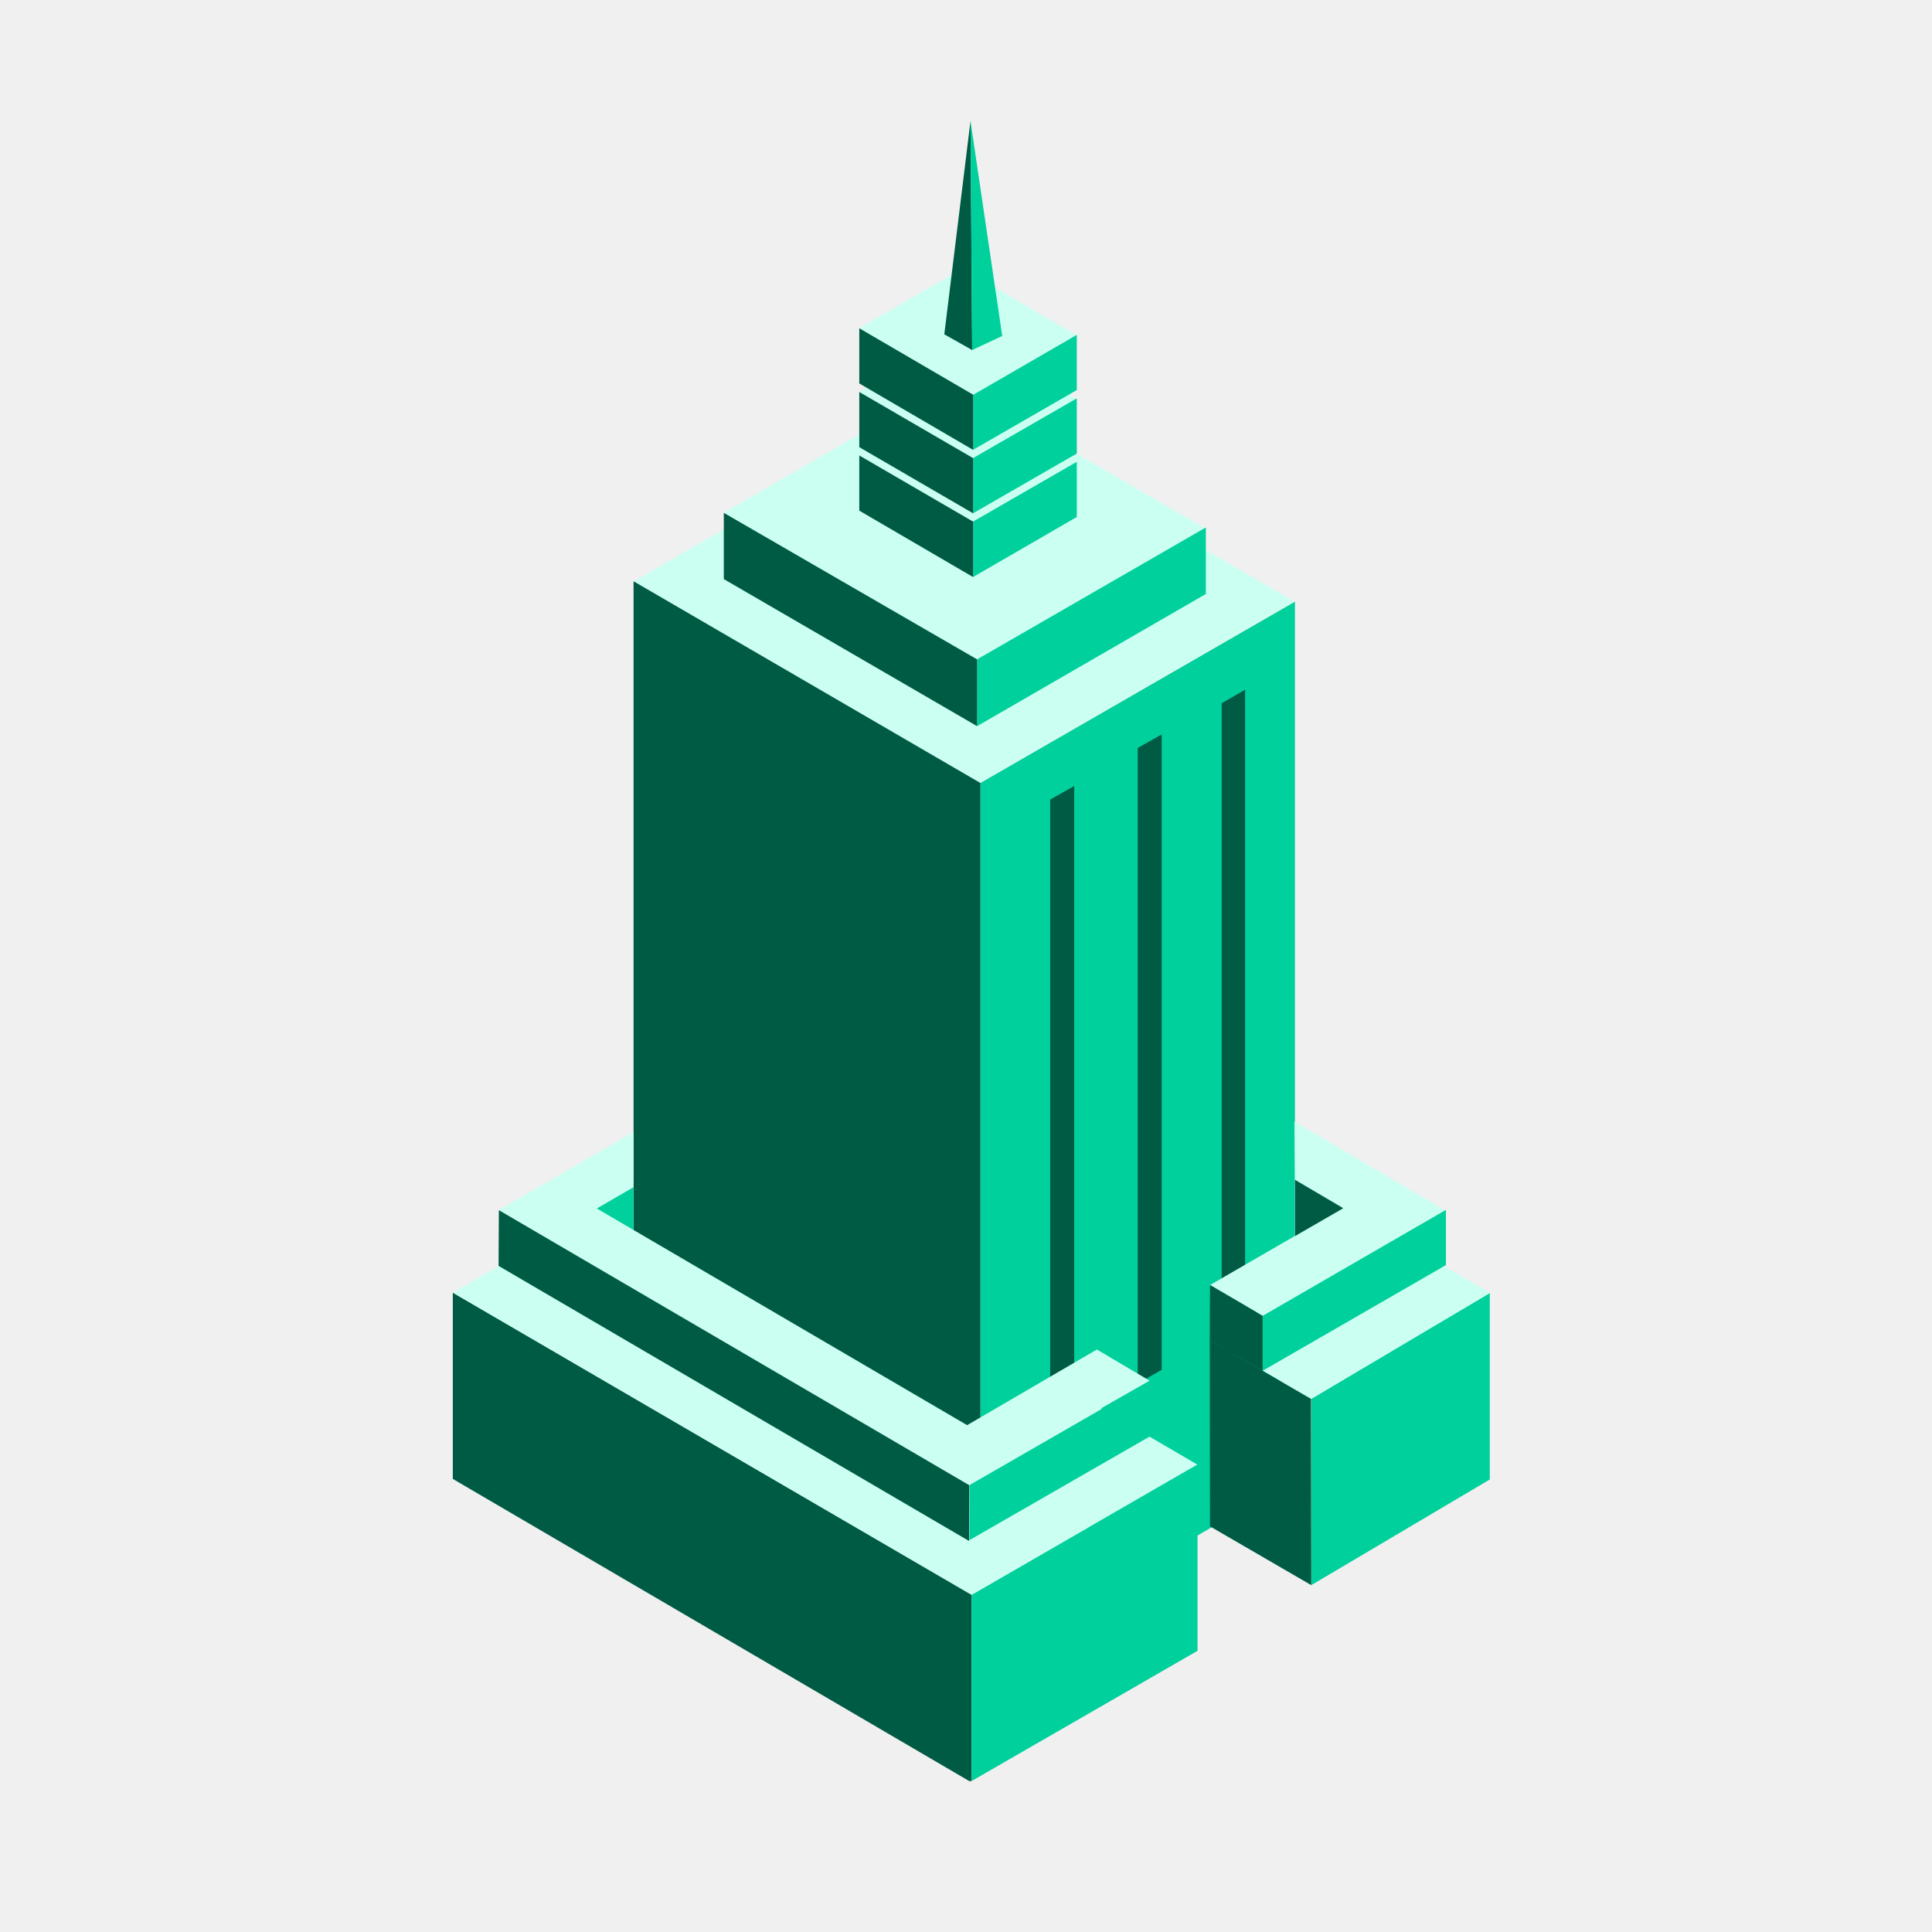
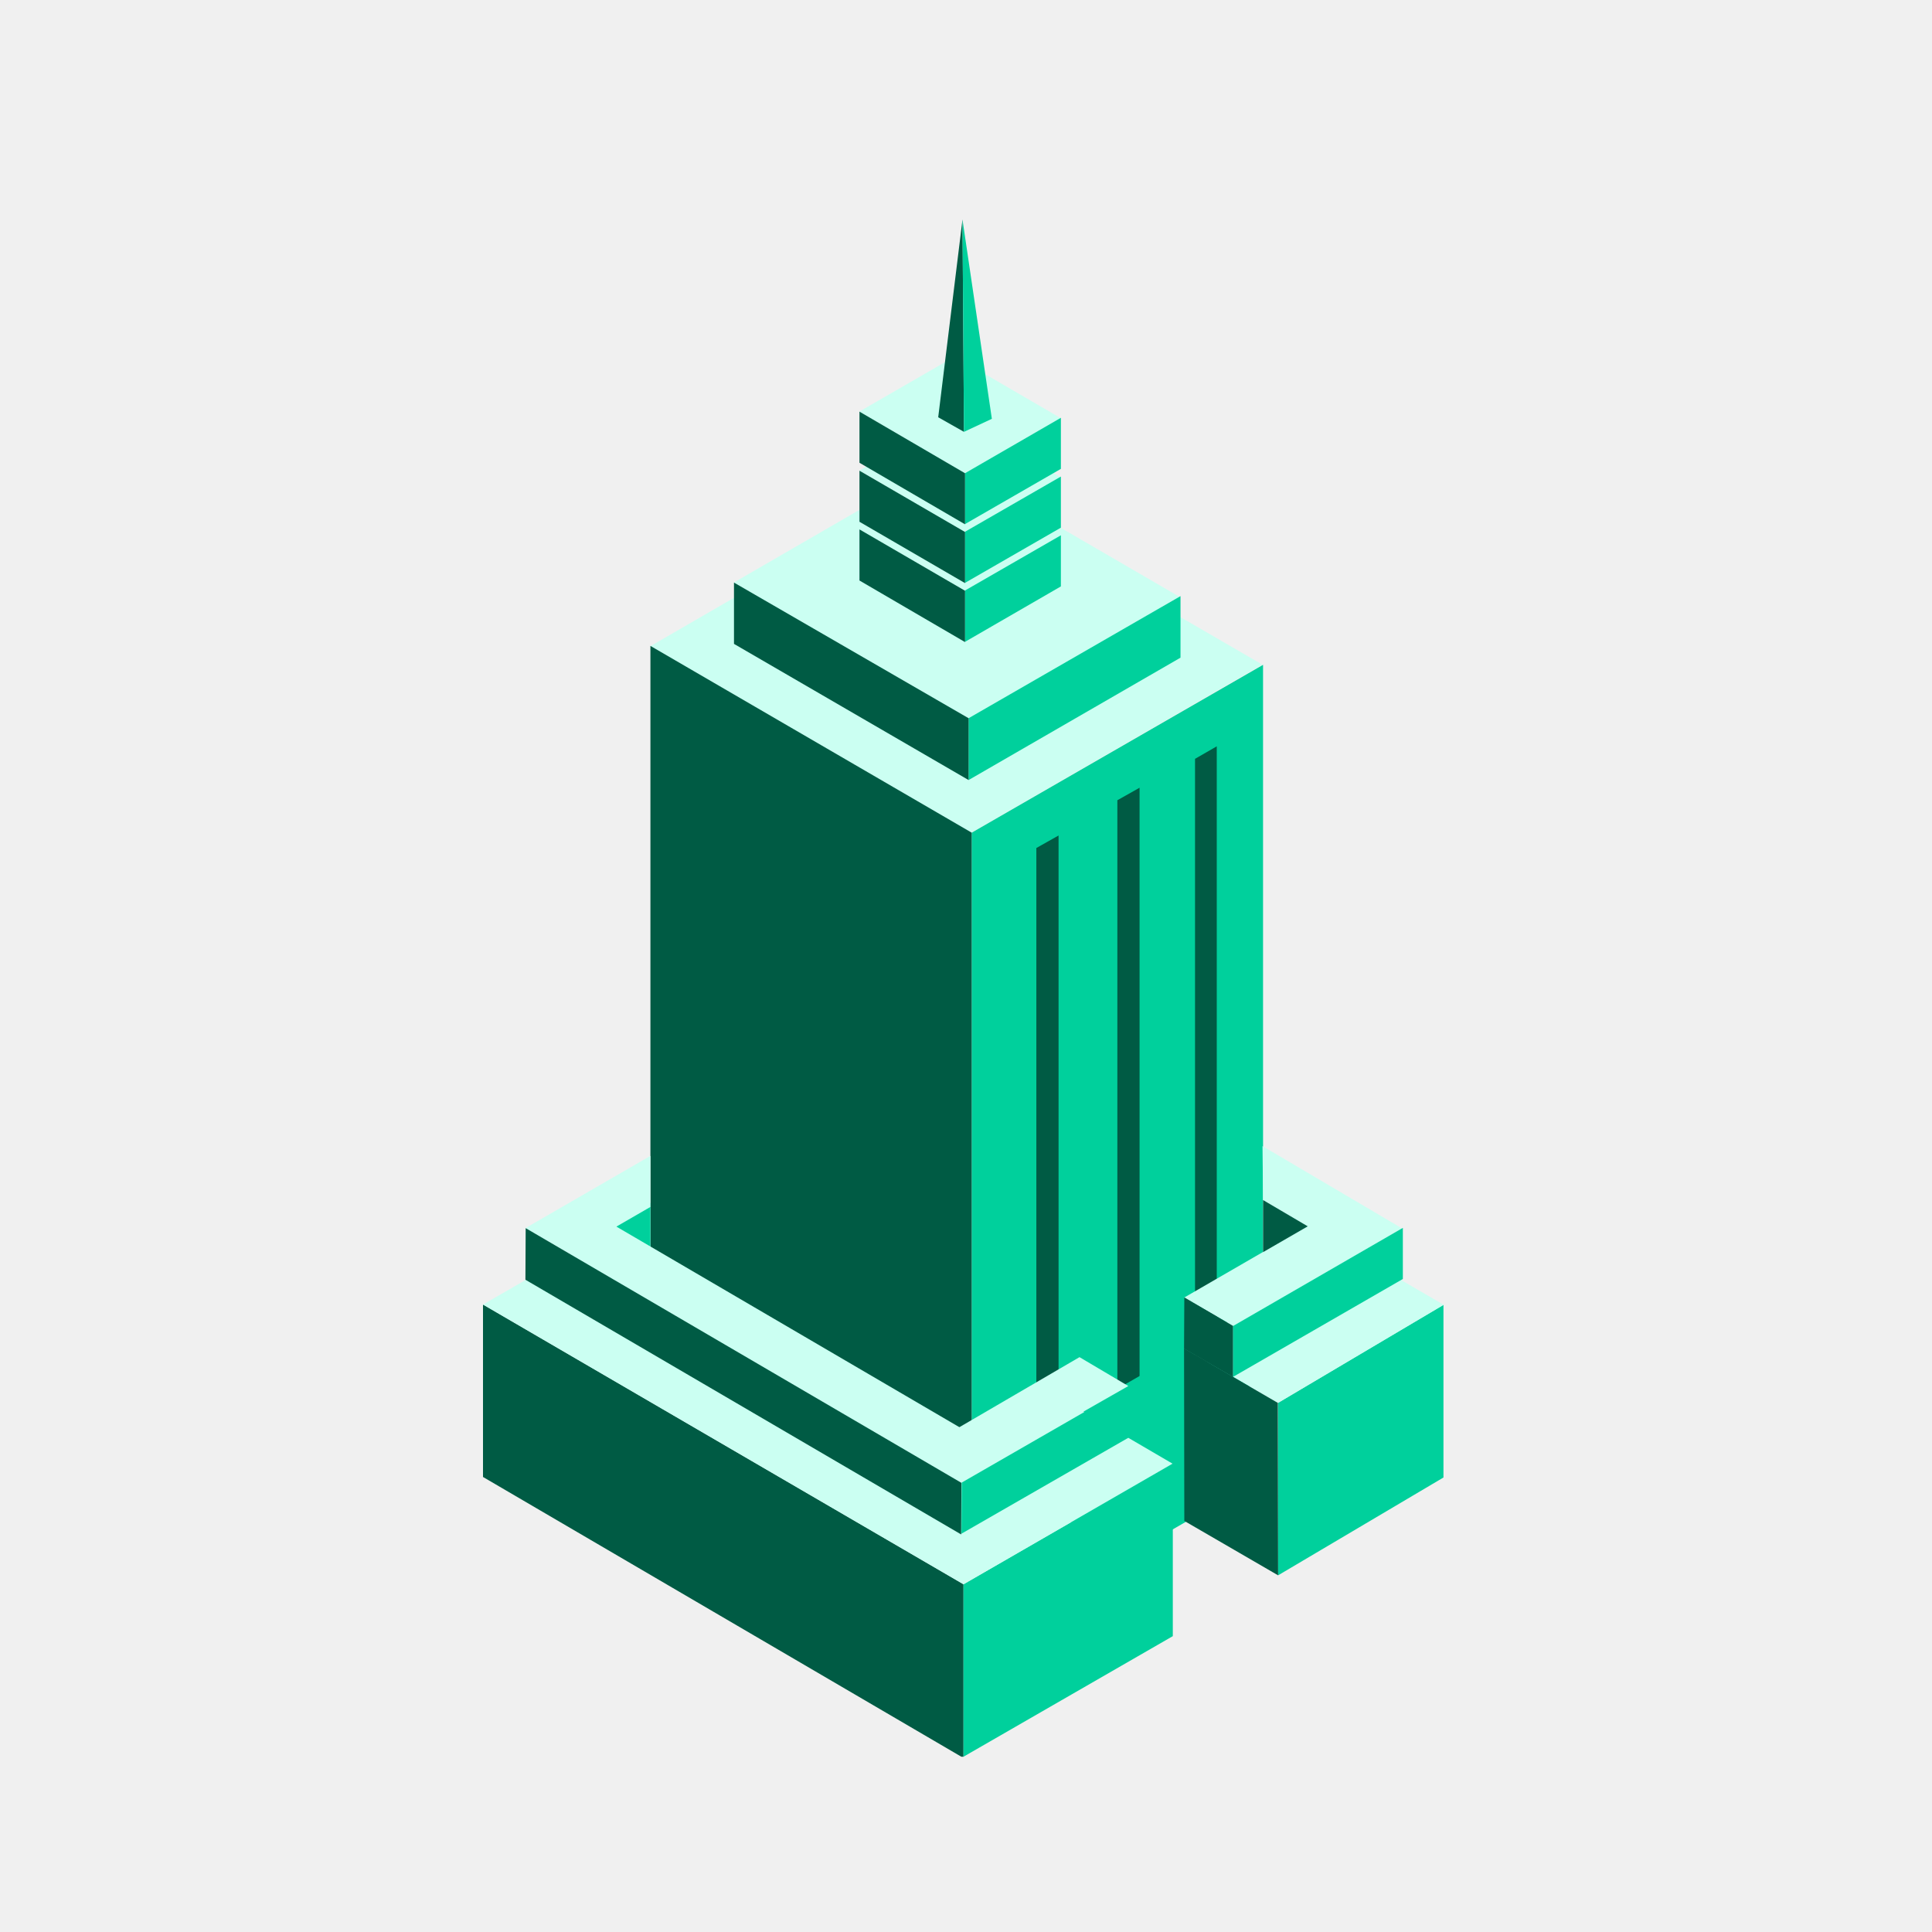
- <svg xmlns="http://www.w3.org/2000/svg" width="64" height="64" viewBox="0 0 64 64" fill="none">
-   <g clip-path="url(#clip0_5025_36603)">
-     <path d="M32.185 52.83L15 42.821V48.991L32.185 59.046" fill="#005B44" />
-     <path d="M20.988 19.265L32.46 25.938L42.871 19.923L31.372 13.251L20.988 19.265Z" fill="#CBFFF2" />
-     <path d="M32.477 51.477L42.897 45.472V19.932L32.477 25.938V51.477Z" fill="#00D09C" />
-     <path d="M32.478 25.938L20.988 19.256V44.795L32.478 51.477" fill="#005B44" />
-     <path d="M34.789 48.36L35.584 47.912V26.038L34.789 26.486V48.36Z" fill="#005B44" />
-     <path d="M37.688 46.651L38.483 46.203V24.329L37.688 24.777V46.651Z" fill="#005B44" />
-     <path d="M40.469 45.134L41.246 44.686V22.848L40.469 23.296V45.134Z" fill="#005B44" />
-     <path d="M43.438 46.34V52.51L49.352 49.009V42.83" fill="#00D09C" />
-     <path d="M36.031 46.788V52.967L40.145 50.59V44.42" fill="#00D09C" />
-     <path d="M39.67 48.506L32.184 52.83V59L39.67 54.685V48.506Z" fill="#00D09C" />
-     <path d="M43.429 46.34L49.361 42.83L42.899 39.073V42.675L40.074 44.393L43.429 46.34Z" fill="#CBFFF2" />
-     <path d="M36.316 46.56L32.678 48.662L20.978 41.843V39.375L15 42.821L32.185 52.83L39.662 48.516L36.316 46.56Z" fill="#CBFFF2" />
-     <path d="M43.438 52.51L40.083 50.563L40.074 44.393L43.429 46.34L43.438 52.51Z" fill="#005B44" />
-     <path d="M23.969 16.989L32.314 21.861L39.901 17.492L31.519 12.62L23.969 16.989Z" fill="#CBFFF2" />
-     <path d="M32.367 24.055L39.945 19.676V17.473L32.367 21.843V24.055Z" fill="#00D09C" />
-     <path d="M32.368 21.843L23.977 16.989V19.183L32.368 24.055" fill="#005B44" />
-     <path d="M28.457 15.088L32.232 17.291L35.66 15.316L31.876 13.141L28.457 15.088Z" fill="#CBFFF2" />
-     <path d="M32.242 19.11L35.67 17.126V15.298L32.242 17.273V19.11Z" fill="#00D09C" />
-     <path d="M32.24 17.282L28.465 15.088V16.916L32.24 19.119" fill="#005B44" />
-     <path d="M28.457 12.985L32.232 15.188L35.66 13.214L31.876 11.011L28.457 12.985Z" fill="#CBFFF2" />
-     <path d="M32.242 16.998L35.67 15.024V13.196L32.242 15.17V16.998Z" fill="#00D09C" />
-     <path d="M32.24 15.179L28.465 12.985V14.813L32.24 17.007" fill="#005B44" />
-     <path d="M28.457 10.874L32.232 13.077L35.66 11.102L31.876 8.899L28.457 10.874Z" fill="#CBFFF2" />
-     <path d="M32.242 14.896L35.67 12.921V11.093L32.242 13.077V14.896Z" fill="#00D09C" />
-     <path d="M32.24 13.077L28.465 10.874V12.702L32.24 14.905" fill="#005B44" />
-     <path d="M32.205 11.596L32.15 4L31.281 11.075L32.205 11.596Z" fill="#005B44" />
-     <path d="M32.203 11.596L32.148 4L33.2 11.13L32.203 11.596Z" fill="#00D09C" />
-     <path d="M19.652 41.77L20.987 40.938V39.183L19.652 39.951V41.77Z" fill="#00D09C" />
-     <path d="M19.77 40.033L20.985 39.329V37.501L16.516 40.088L32.503 49.411L34.066 48.397L19.77 40.033Z" fill="#CBFFF2" />
-     <path d="M16.525 40.088L16.516 41.934L32.101 51.047L32.11 49.201L16.525 40.088Z" fill="#005B44" />
-     <path d="M38.082 45.737L36.336 44.704L30.395 48.168L32.086 49.155L38.082 45.737Z" fill="#CBFFF2" />
-     <path d="M42.88 37.154L42.899 39.082L44.498 40.015L40.074 42.574L41.829 43.589L47.871 40.097L42.88 37.154Z" fill="#CBFFF2" />
-     <path d="M41.829 45.417L40.074 44.402L40.083 42.565L41.829 43.589V45.417Z" fill="#005B44" />
-     <path d="M42.898 40.947L44.498 40.024L42.898 39.082V40.947Z" fill="#005B44" />
-     <path d="M32.113 51.02L38.091 47.583V45.755L32.122 49.192L32.113 51.02Z" fill="#00D09C" />
-     <path d="M47.898 40.079L41.828 43.589V45.408L47.898 41.907V40.079Z" fill="#00D09C" />
+ <svg xmlns="http://www.w3.org/2000/svg" width="44" height="44" viewBox="0 0 44 44" fill="none">
+   <g clip-path="url(#clip0_465_22112)">
+     <path d="M21.943 36.081L11 29.71V33.637L21.943 40.037" fill="#005B44" />
+     <path d="M14.813 14.716L22.117 18.964L28.747 15.135L21.425 10.888L14.813 14.716Z" fill="#CBFFF2" />
+     <path d="M22.129 35.22L28.765 31.397V15.141L22.129 18.964V35.22Z" fill="#00D09C" />
+     <path d="M22.129 18.963L14.813 14.71V30.966L22.129 35.219" fill="#005B44" />
+     <path d="M23.602 33.236L24.108 32.95V19.028L23.602 19.313V33.236Z" fill="#005B44" />
+     <path d="M25.447 32.148L25.953 31.863V17.94L25.447 18.225V32.148Z" fill="#005B44" />
+     <path d="M27.216 31.182L27.711 30.897V16.997L27.216 17.282V31.182Z" fill="#005B44" />
+     <path d="M29.108 31.95V35.877L32.874 33.649V29.716" fill="#00D09C" />
+     <path d="M24.393 32.235V36.168L27.013 34.655V30.728" fill="#00D09C" />
+     <path d="M26.71 33.329L21.943 36.081V40.008L26.71 37.262V33.329Z" fill="#00D09C" />
+     <path d="M29.102 31.95L32.88 29.716L28.765 27.325V29.617L26.966 30.711L29.102 31.95Z" fill="#CBFFF2" />
+     <path d="M24.574 32.089L22.257 33.428L14.807 29.087V27.516L11 29.71L21.943 36.081L26.704 33.334L24.574 32.089Z" fill="#CBFFF2" />
+     <path d="M29.108 35.877L26.972 34.638L26.966 30.71L29.102 31.95L29.108 35.877Z" fill="#005B44" />
+     <path d="M16.71 13.268L22.024 16.369L26.856 13.588L21.518 10.487L16.71 13.268Z" fill="#CBFFF2" />
+     <path d="M22.059 17.765L26.885 14.978V13.576L22.059 16.357V17.765Z" fill="#00D09C" />
+     <path d="M22.059 16.357L16.716 13.268V14.664L22.059 17.765" fill="#005B44" />
+     <path d="M19.568 12.057L21.972 13.46L24.155 12.203L21.745 10.818L19.568 12.057Z" fill="#CBFFF2" />
+     <path d="M21.978 14.617L24.161 13.355V12.191L21.978 13.448V14.617Z" fill="#00D09C" />
+     <path d="M21.978 13.454L19.574 12.057V13.221L21.978 14.623" fill="#005B44" />
+     <path d="M19.568 10.719L21.972 12.122L24.155 10.865L21.745 9.463L19.568 10.719Z" fill="#CBFFF2" />
+     <path d="M21.978 13.274L24.161 12.017V10.853L21.978 12.11V13.274Z" fill="#00D09C" />
+     <path d="M21.978 12.116L19.574 10.72V11.883L21.978 13.28" fill="#005B44" />
+     <path d="M19.568 9.375L21.972 10.778L24.155 9.521L21.745 8.119L19.568 9.375Z" fill="#CBFFF2" />
+     <path d="M21.978 11.935L24.161 10.678V9.515L21.978 10.777V11.935Z" fill="#00D09C" />
+     <path d="M21.978 10.778L19.574 9.375V10.539L21.978 11.941" fill="#005B44" />
+     <path d="M21.954 9.835L21.92 5L21.367 9.503L21.954 9.835Z" fill="#005B44" />
+     <path d="M21.954 9.835L21.92 5L22.589 9.538L21.954 9.835Z" fill="#00D09C" />
+     <path d="M13.963 29.041L14.813 28.511V27.394L13.963 27.883V29.041Z" fill="#00D09C" />
+     <path d="M14.038 27.935L14.813 27.487V26.324L11.966 27.97L22.147 33.905L23.142 33.259L14.038 27.935Z" fill="#CBFFF2" />
+     <path d="M11.972 27.97L11.966 29.145L21.89 34.946L21.896 33.771L11.972 27.97Z" fill="#005B44" />
+     <path d="M25.697 31.566L24.585 30.908L20.802 33.114L21.879 33.742L25.697 31.566Z" fill="#CBFFF2" />
+     <path d="M28.753 26.102L28.765 27.33L29.783 27.924L26.966 29.553L28.084 30.198L31.931 27.976L28.753 26.102Z" fill="#CBFFF2" />
+     <path d="M28.084 31.362L26.966 30.716L26.972 29.547L28.084 30.198V31.362Z" fill="#005B44" />
+     <path d="M28.765 28.517L29.783 27.929L28.765 27.33V28.517Z" fill="#005B44" />
+     <path d="M21.896 34.929L25.703 32.741V31.577L21.902 33.765L21.896 34.929Z" fill="#00D09C" />
+     <path d="M31.949 27.964L28.084 30.198V31.356L31.949 29.128V27.964Z" fill="#00D09C" />
  </g>
  <defs>
-     <clipPath id="clip0_5025_36603">
-       <rect width="34.36" height="55" fill="white" transform="translate(15 4)" />
+     <clipPath id="clip0_465_22112">
+       <rect width="21.88" height="35.008" fill="white" transform="translate(11 5)" />
    </clipPath>
  </defs>
</svg>
